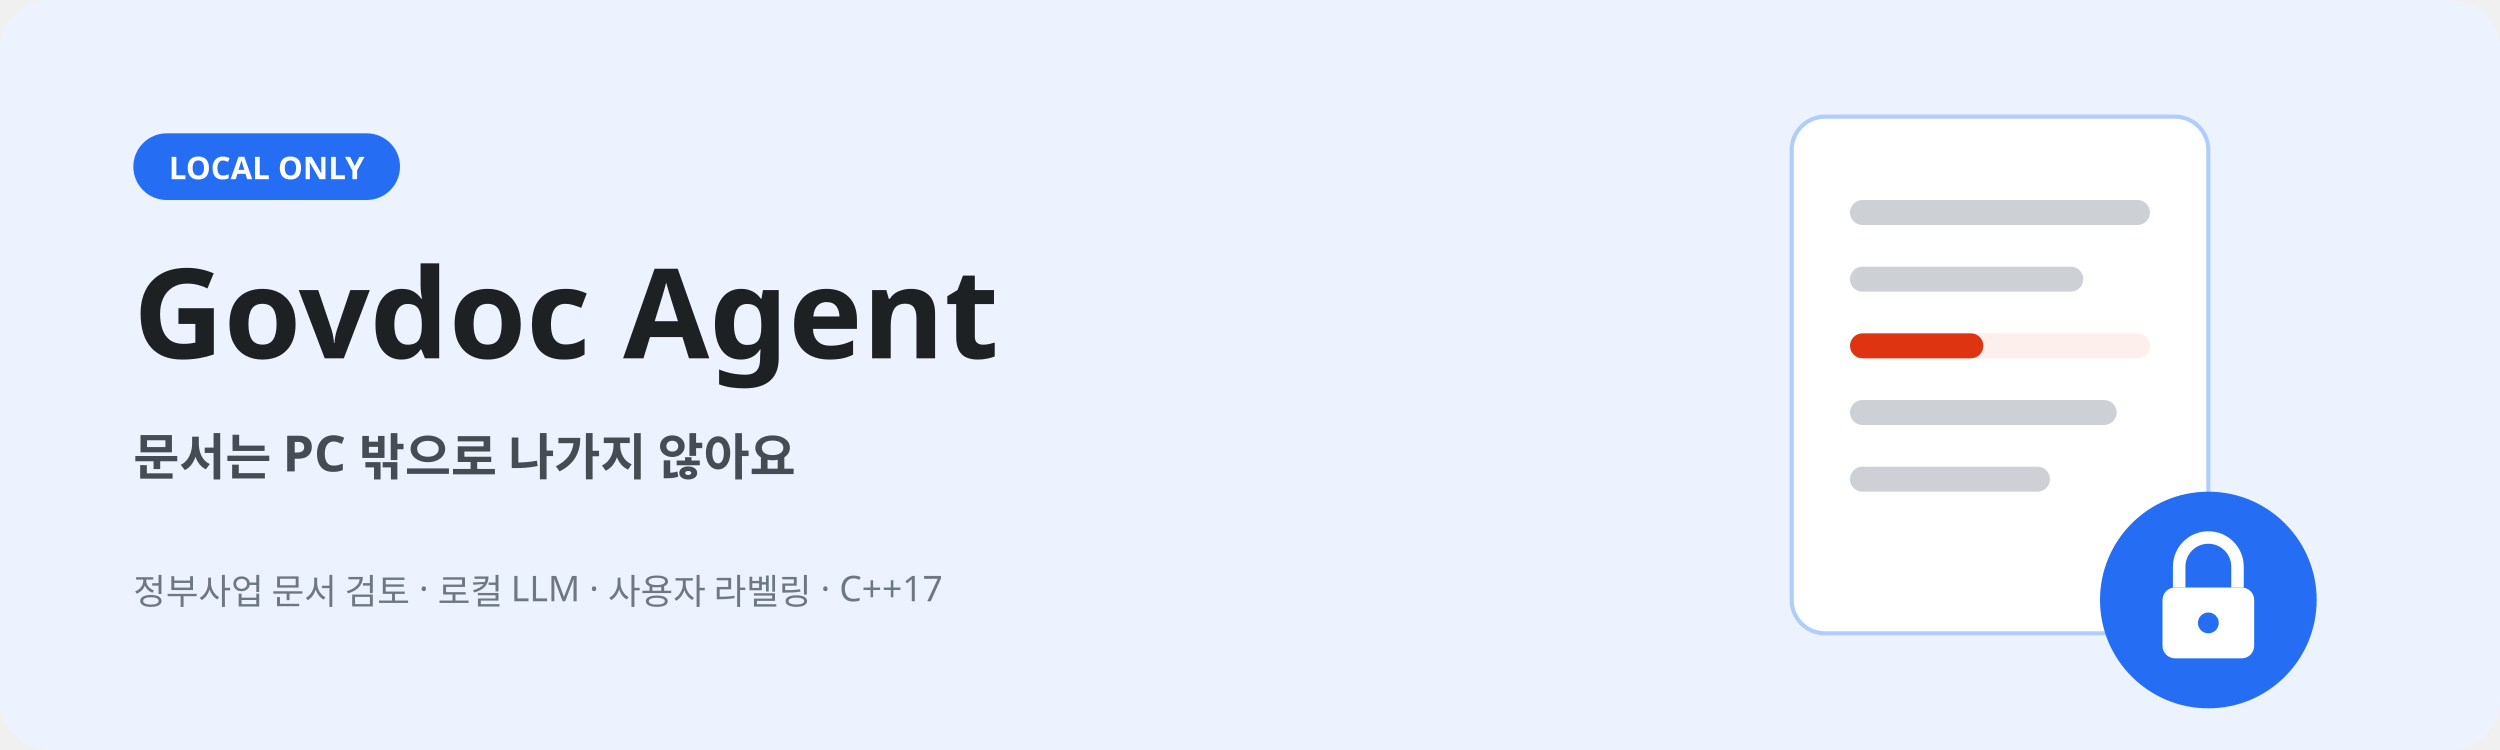
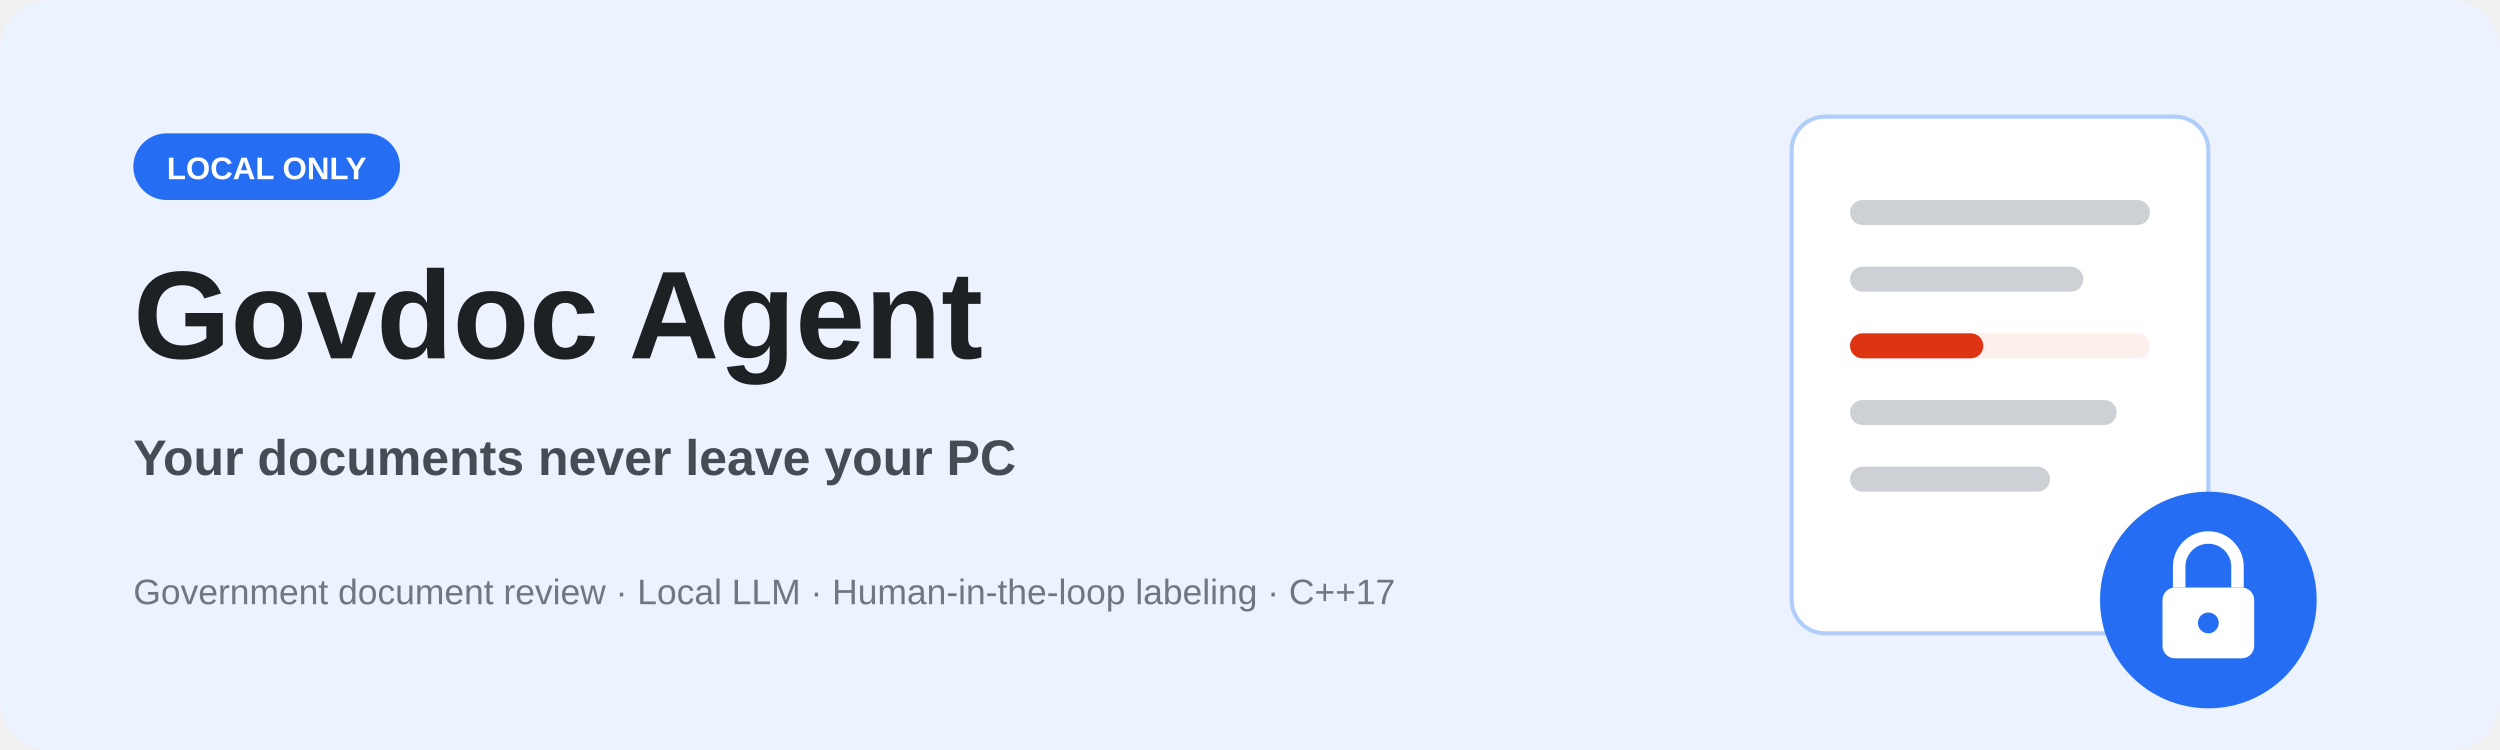
- <svg xmlns="http://www.w3.org/2000/svg" width="1200" height="360" viewBox="0 0 1200 360" role="img" aria-label="Govdoc Agent - 내 PC 안에서만 동작하는 정부사업 문서 검토 AI">
+ <svg xmlns="http://www.w3.org/2000/svg" width="1200" height="360" viewBox="0 0 1200 360" role="img" aria-label="Govdoc Agent - a government document reviewer that runs only on your own PC">
  <style>
-     text { font-family: 'Pretendard GOV', Pretendard, 'Apple SD Gothic Neo', 'Malgun Gothic', sans-serif; }
+     text { font-family: 'Pretendard GOV', Pretendard, 'Segoe UI', 'Helvetica Neue', Arial, sans-serif; }
  </style>
  <rect width="1200" height="360" rx="24" fill="#ecf2fe" />
  <rect x="64" y="64" width="128" height="32" rx="16" fill="#256ef4" />
  <text x="128" y="86" font-size="15" font-weight="700" fill="#ffffff" text-anchor="middle">LOCAL ONLY</text>
  <text x="64" y="172" font-size="60" font-weight="700" fill="#1e2124">Govdoc Agent</text>
-   <text x="64" y="228" font-size="24" font-weight="700" fill="#464c53">문서는 PC 밖으로 나가지 않아요</text>
-   <text x="64" y="290" font-size="17" fill="#6d7882">정부사업 문서 검토 · 로컬 LLM · 사용자 라벨링 · C++17</text>
+   <text x="64" y="228" font-size="24" font-weight="700" fill="#464c53">Your documents never leave your PC</text>
+   <text x="64" y="290" font-size="17" fill="#6d7882">Government document review · Local LLM · Human-in-the-loop labeling · C++17</text>
  <g transform="translate(860 56)">
    <rect x="0" y="0" width="200" height="248" rx="16" fill="#ffffff" stroke="#b1cefb" stroke-width="2" />
    <rect x="28" y="40" width="144" height="12" rx="6" fill="#cdd1d5" />
    <rect x="28" y="72" width="112" height="12" rx="6" fill="#cdd1d5" />
    <rect x="28" y="104" width="144" height="12" rx="6" fill="#fdefec" />
    <rect x="28" y="104" width="64" height="12" rx="6" fill="#de3412" />
    <rect x="28" y="136" width="128" height="12" rx="6" fill="#cdd1d5" />
    <rect x="28" y="168" width="96" height="12" rx="6" fill="#cdd1d5" />
    <circle cx="200" cy="232" r="52" fill="#256ef4" />
    <rect x="178" y="226" width="44" height="34" rx="6" fill="#ffffff" />
    <path d="M186 226 v-10 a14 14 0 0 1 28 0 v10" fill="none" stroke="#ffffff" stroke-width="6" />
    <circle cx="200" cy="243" r="5" fill="#256ef4" />
  </g>
</svg>
